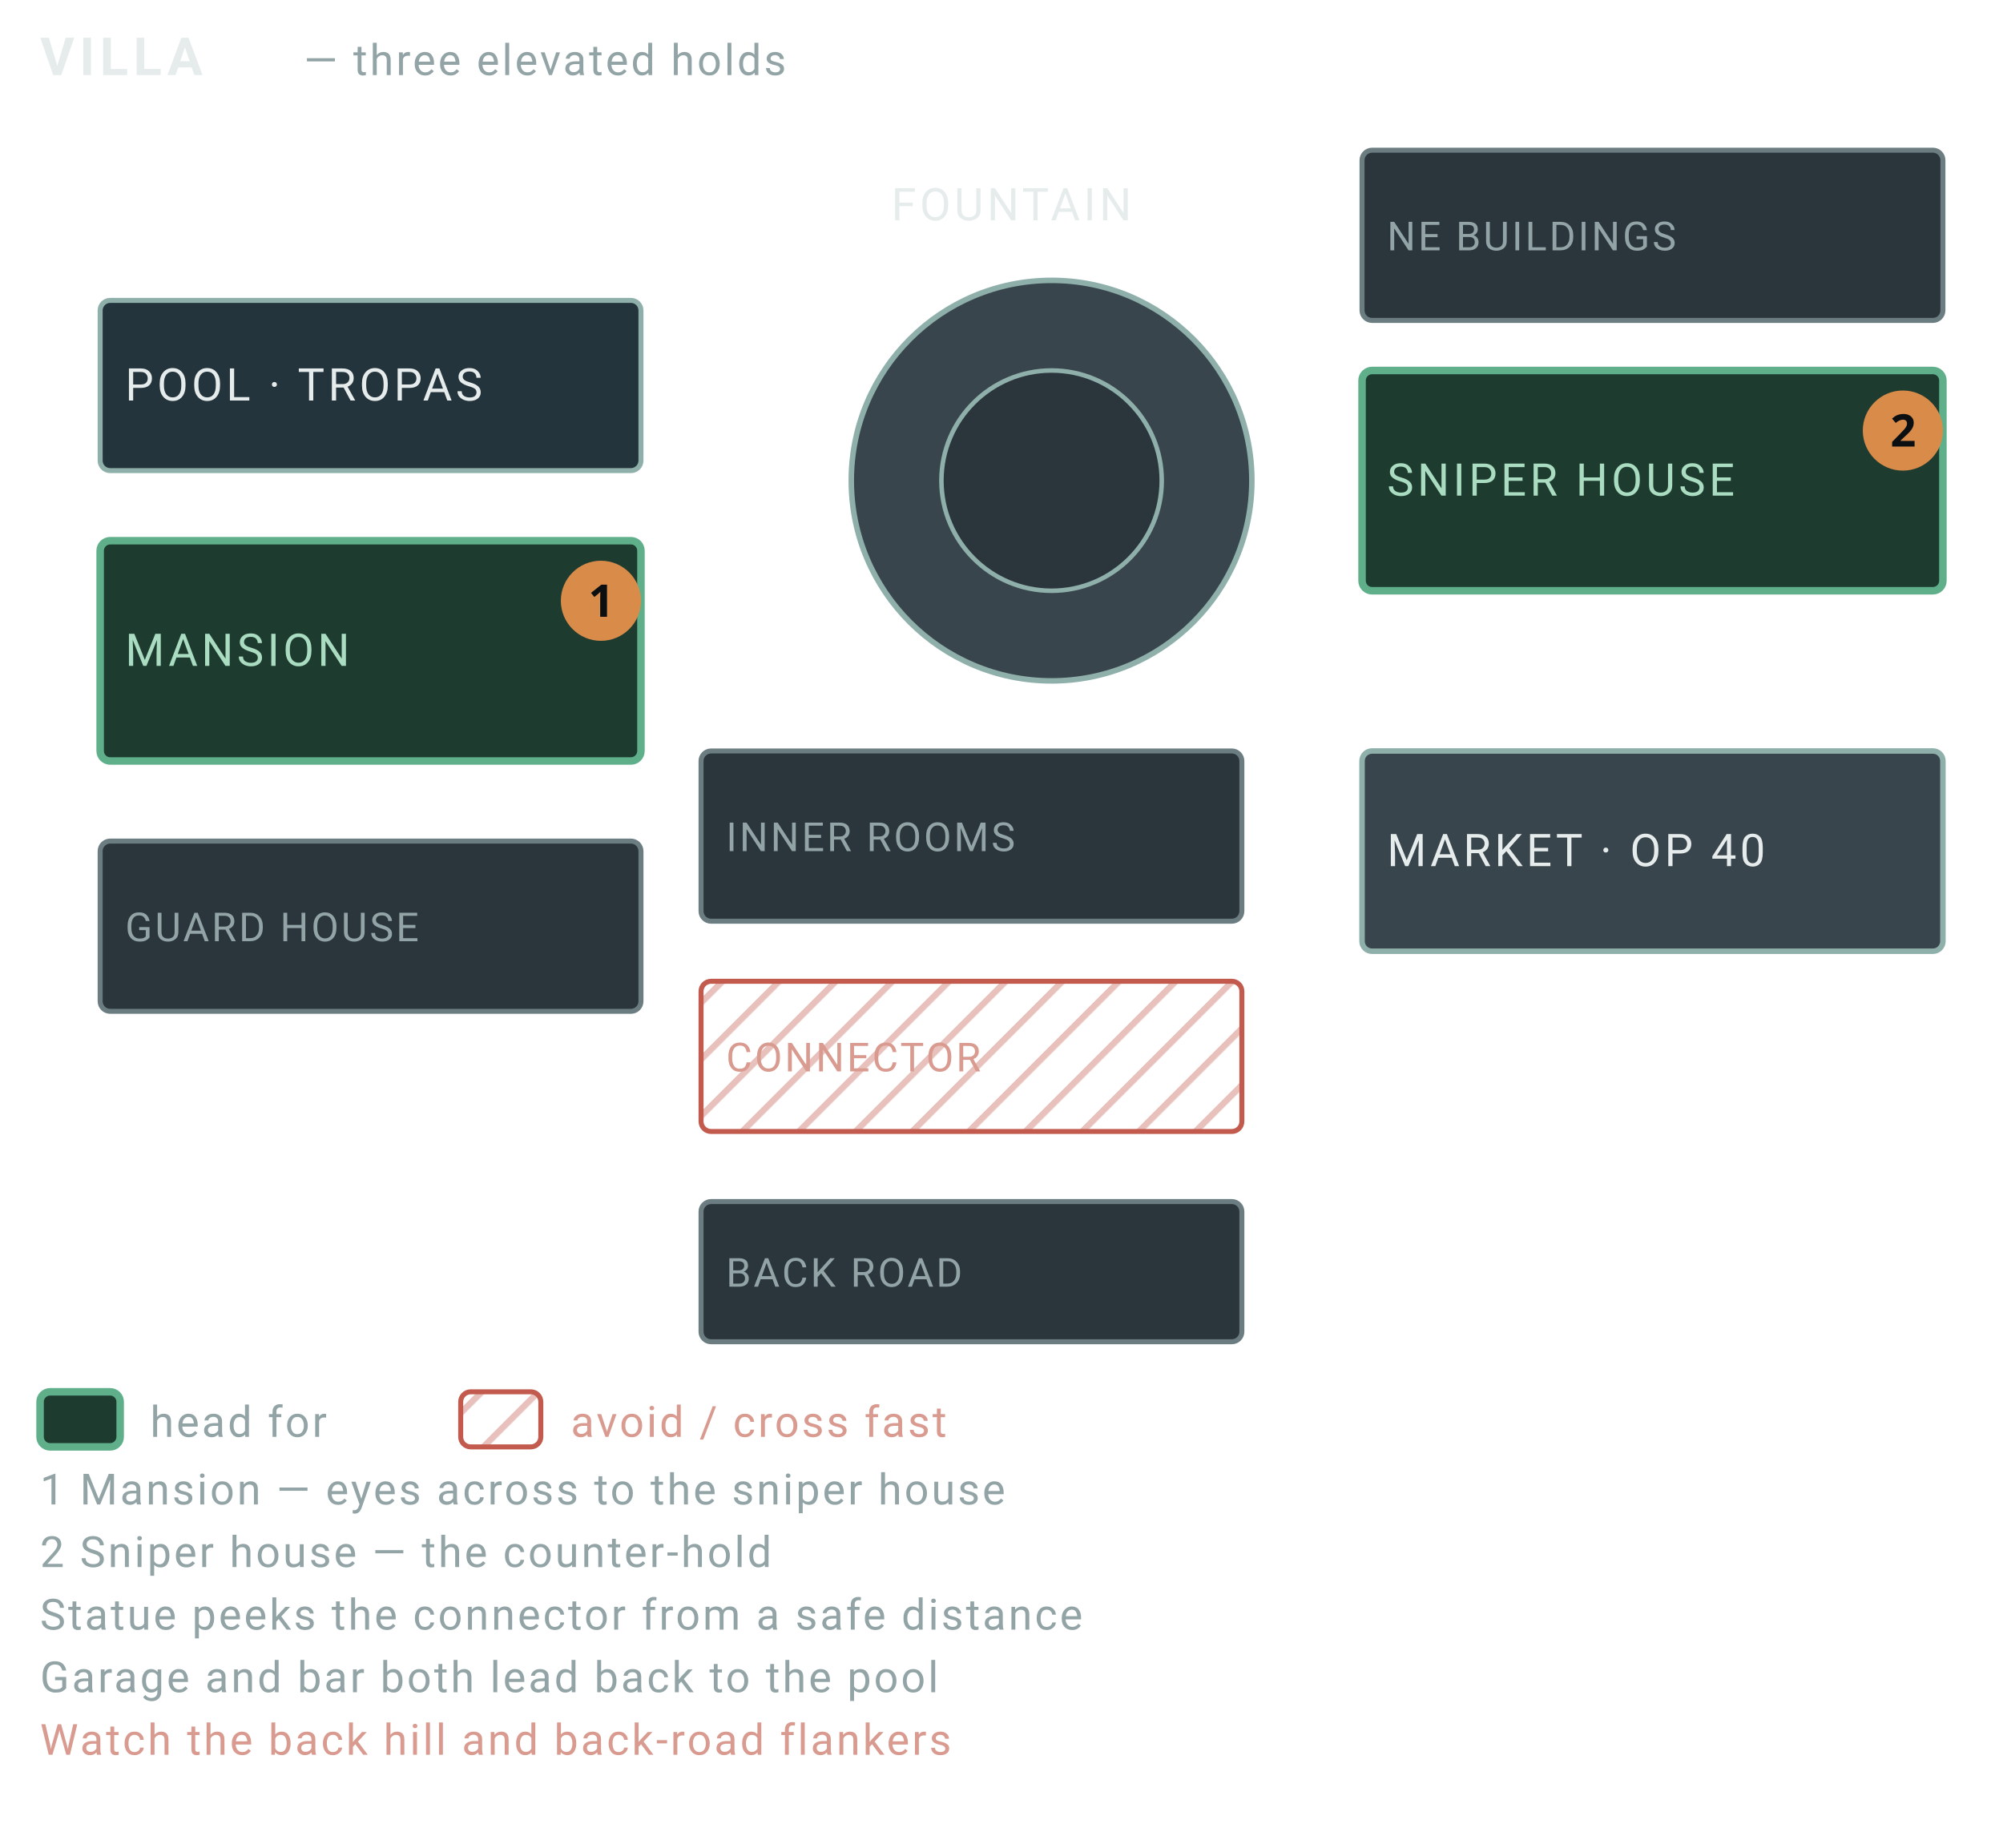
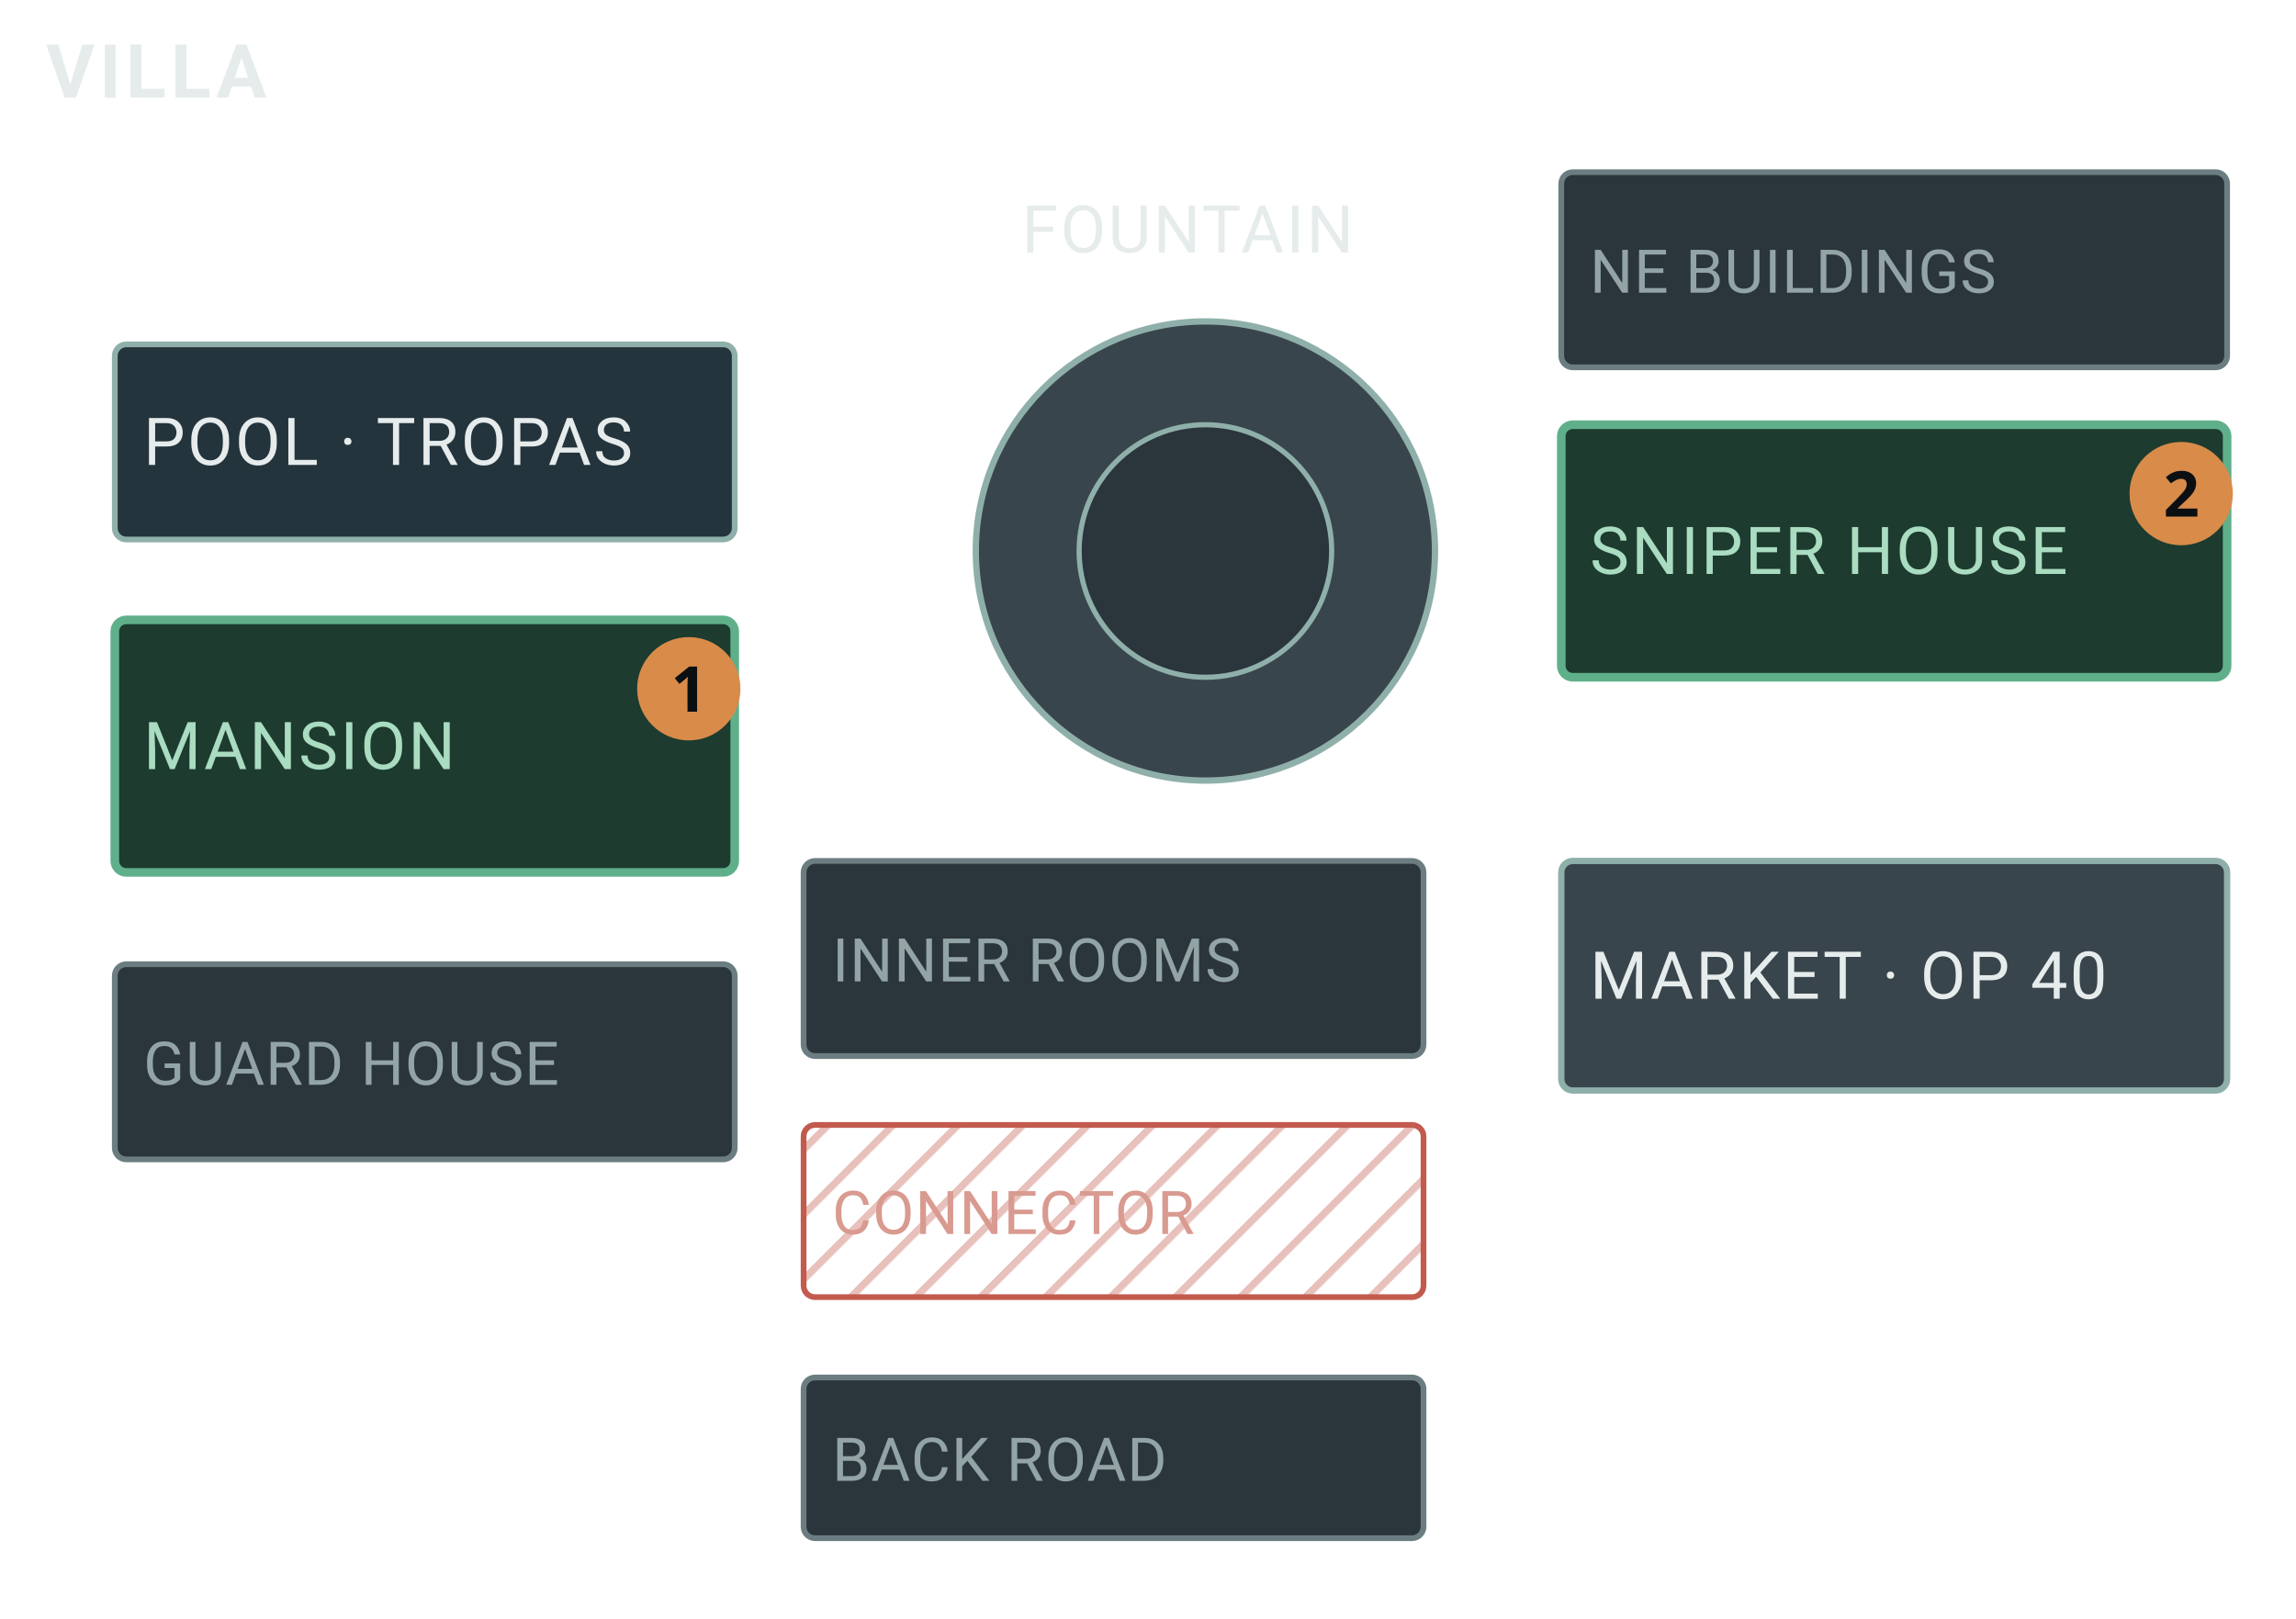
- <svg xmlns="http://www.w3.org/2000/svg" width="400" height="369" viewBox="0 0 400 369" role="img" aria-label="Villa tactical schematic, traced from the in-game minimap.">
+ <svg xmlns="http://www.w3.org/2000/svg" width="400" height="282" viewBox="0 0 400 282" role="img" aria-label="Villa tactical schematic, traced from the in-game minimap.">
  <defs>
    <pattern id="hz" width="8" height="8" patternTransform="rotate(45)" patternUnits="userSpaceOnUse">
      <line x1="0" y1="0" x2="0" y2="8" stroke="#c25b4e" stroke-width="2.5" opacity="0.38" />
    </pattern>
    <style>
.terr{fill:#1b2429;stroke:#55636e;stroke-width:1.4}
.b{fill:#39454c;stroke:#8fb0aa;stroke-width:1.1}
.s{fill:#2b353c;stroke:#6b7d80;stroke-width:1}
.sp{fill:#17313a;stroke:#8fb0aa;stroke-width:1.3}
.rock{fill:#333f45;stroke:#7d8f92;stroke-width:0.9}
.water{fill:#24343c;stroke:#8fb0aa;stroke-width:1}
.hot{fill:url(#hz);stroke:#c25b4e;stroke-width:1}
.lbl{fill:#e6ecec;font-family:ui-sans-serif,system-ui,'Segoe UI',Roboto,sans-serif;
-      font-size:9.0px;letter-spacing:0.7px}
+      font-size:11.5px;letter-spacing:0.4px}
.lbl2{fill:#93a4a6;font-family:ui-sans-serif,system-ui,'Segoe UI',Roboto,sans-serif;
-       font-size:8.0px;letter-spacing:0.5px}
+       font-size:10.5px;letter-spacing:0.2px}
.hotlbl{fill:#d99a90;font-family:ui-sans-serif,system-ui,'Segoe UI',Roboto,sans-serif;
-         font-size:8.0px;letter-spacing:0.5px}
+         font-size:10.5px;letter-spacing:0.2px}
.ttl{fill:#e6ecec;font-family:ui-sans-serif,system-ui,'Segoe UI',Roboto,sans-serif;
-      font-size:10.5px;letter-spacing:1.0px;font-weight:600}
- .key{fill:#93a4a6;font-family:ui-sans-serif,system-ui,'Segoe UI',Roboto,sans-serif;
-      font-size:8.6px;letter-spacing:0.5px}
- .keyhot{fill:#d99a90;font-family:ui-sans-serif,system-ui,'Segoe UI',Roboto,sans-serif;
-         font-size:8.6px;letter-spacing:0.5px}
+      font-size:13.0px;letter-spacing:0.8px;font-weight:600}
.pin{fill:#d98b4a}
- .pinn{fill:#0b0f11;font-family:ui-sans-serif,system-ui,sans-serif;font-size:9px;font-weight:700}
+ .pinn{fill:#0b0f11;font-family:ui-sans-serif,system-ui,sans-serif;font-size:11px;font-weight:700}
.link{stroke:#55636e;stroke-width:1.3;fill:none;stroke-dasharray:3 3}

.go{fill:#1d3b2f;stroke:#5fb08a;stroke-width:1.5}
.golbl{fill:#a9dcc0;font-family:ui-sans-serif,system-ui,'Segoe UI',Roboto,sans-serif;
-        font-size:9px;letter-spacing:0.7px}
+        font-size:11.5px;letter-spacing:0.4px}
</style>
  </defs>
-   <text class="ttl" x="8" y="15">VILLA</text>
-   <text class="key" x="60.7" y="15">— three elevated holds</text>
+   <text class="ttl" x="8" y="17">VILLA</text>
  <circle class="b" cx="210" cy="96" r="40" />
  <circle cx="210" cy="96" r="22" fill="#2b353c" stroke="#8fb0aa" stroke-width="0.9" />
  <text class="lbl" x="178" y="44">FOUNTAIN</text>
  <rect class="go" x="20" y="108" width="108" height="44" rx="2" />
-   <text class="golbl" x="25" y="133">MANSION</text>
+   <text class="golbl" x="25" y="134">MANSION</text>
  <rect class="water" x="20" y="60" width="108" height="34" rx="2" />
-   <text class="lbl" x="25" y="80">POOL · TROPAS</text>
+   <text class="lbl" x="25" y="81">POOL · TROPAS</text>
  <rect class="s" x="140" y="150" width="108" height="34" rx="2" />
-   <text class="lbl2" x="145" y="170">INNER ROOMS</text>
+   <text class="lbl2" x="145" y="171">INNER ROOMS</text>
  <rect class="s" x="272" y="30" width="116" height="34" rx="2" />
-   <text class="lbl2" x="277" y="50">NE BUILDINGS</text>
+   <text class="lbl2" x="277" y="51">NE BUILDINGS</text>
  <rect class="go" x="272" y="74" width="116" height="44" rx="2" />
-   <text class="golbl" x="277" y="99">SNIPER HOUSE</text>
+   <text class="golbl" x="277" y="100">SNIPER HOUSE</text>
  <rect class="s" x="20" y="168" width="108" height="34" rx="2" />
-   <text class="lbl2" x="25" y="188">GUARD HOUSE</text>
+   <text class="lbl2" x="25" y="189">GUARD HOUSE</text>
  <rect class="hot" x="140" y="196" width="108" height="30" rx="2" />
-   <text class="hotlbl" x="145" y="214">CONNECTOR</text>
+   <text class="hotlbl" x="145" y="215">CONNECTOR</text>
  <rect class="b" x="272" y="150" width="116" height="40" rx="2" />
-   <text class="lbl" x="277" y="173">MARKET · OP 40</text>
+   <text class="lbl" x="277" y="174">MARKET · OP 40</text>
  <rect class="s" x="140" y="240" width="108" height="28" rx="2" />
-   <text class="lbl2" x="145" y="257">BACK ROAD</text>
-   <circle class="pin" cx="120" cy="120" r="8" />
-   <text class="pinn" x="117.5" y="123.2">1</text>
-   <circle class="pin" cx="380" cy="86" r="8" />
-   <text class="pinn" x="377.5" y="89.2">2</text>
-   <rect class="go" x="8" y="278" width="16" height="11" rx="2" />
-   <text class="key" x="30" y="287">head for</text>
-   <rect class="hot" x="92" y="278" width="16" height="11" rx="2" />
-   <text class="keyhot" x="114" y="287">avoid / cross fast</text>
-   <text class="key" x="8" y="300.5">1  Mansion — eyes across to the sniper house</text>
-   <text class="key" x="8" y="313">2  Sniper house — the counter-hold</text>
-   <text class="key" x="8" y="325.5">Statue peeks the connector from a safe distance</text>
-   <text class="key" x="8" y="338">Garage and bar both lead back to the pool</text>
-   <text class="keyhot" x="8" y="350.5">Watch the back hill and back-road flankers</text>
+   <text class="lbl2" x="145" y="258">BACK ROAD</text>
+   <circle class="pin" cx="120" cy="120" r="9" />
+   <text class="pinn" x="116.9" y="124">1</text>
+   <circle class="pin" cx="380" cy="86" r="9" />
+   <text class="pinn" x="376.9" y="90">2</text>
</svg>
